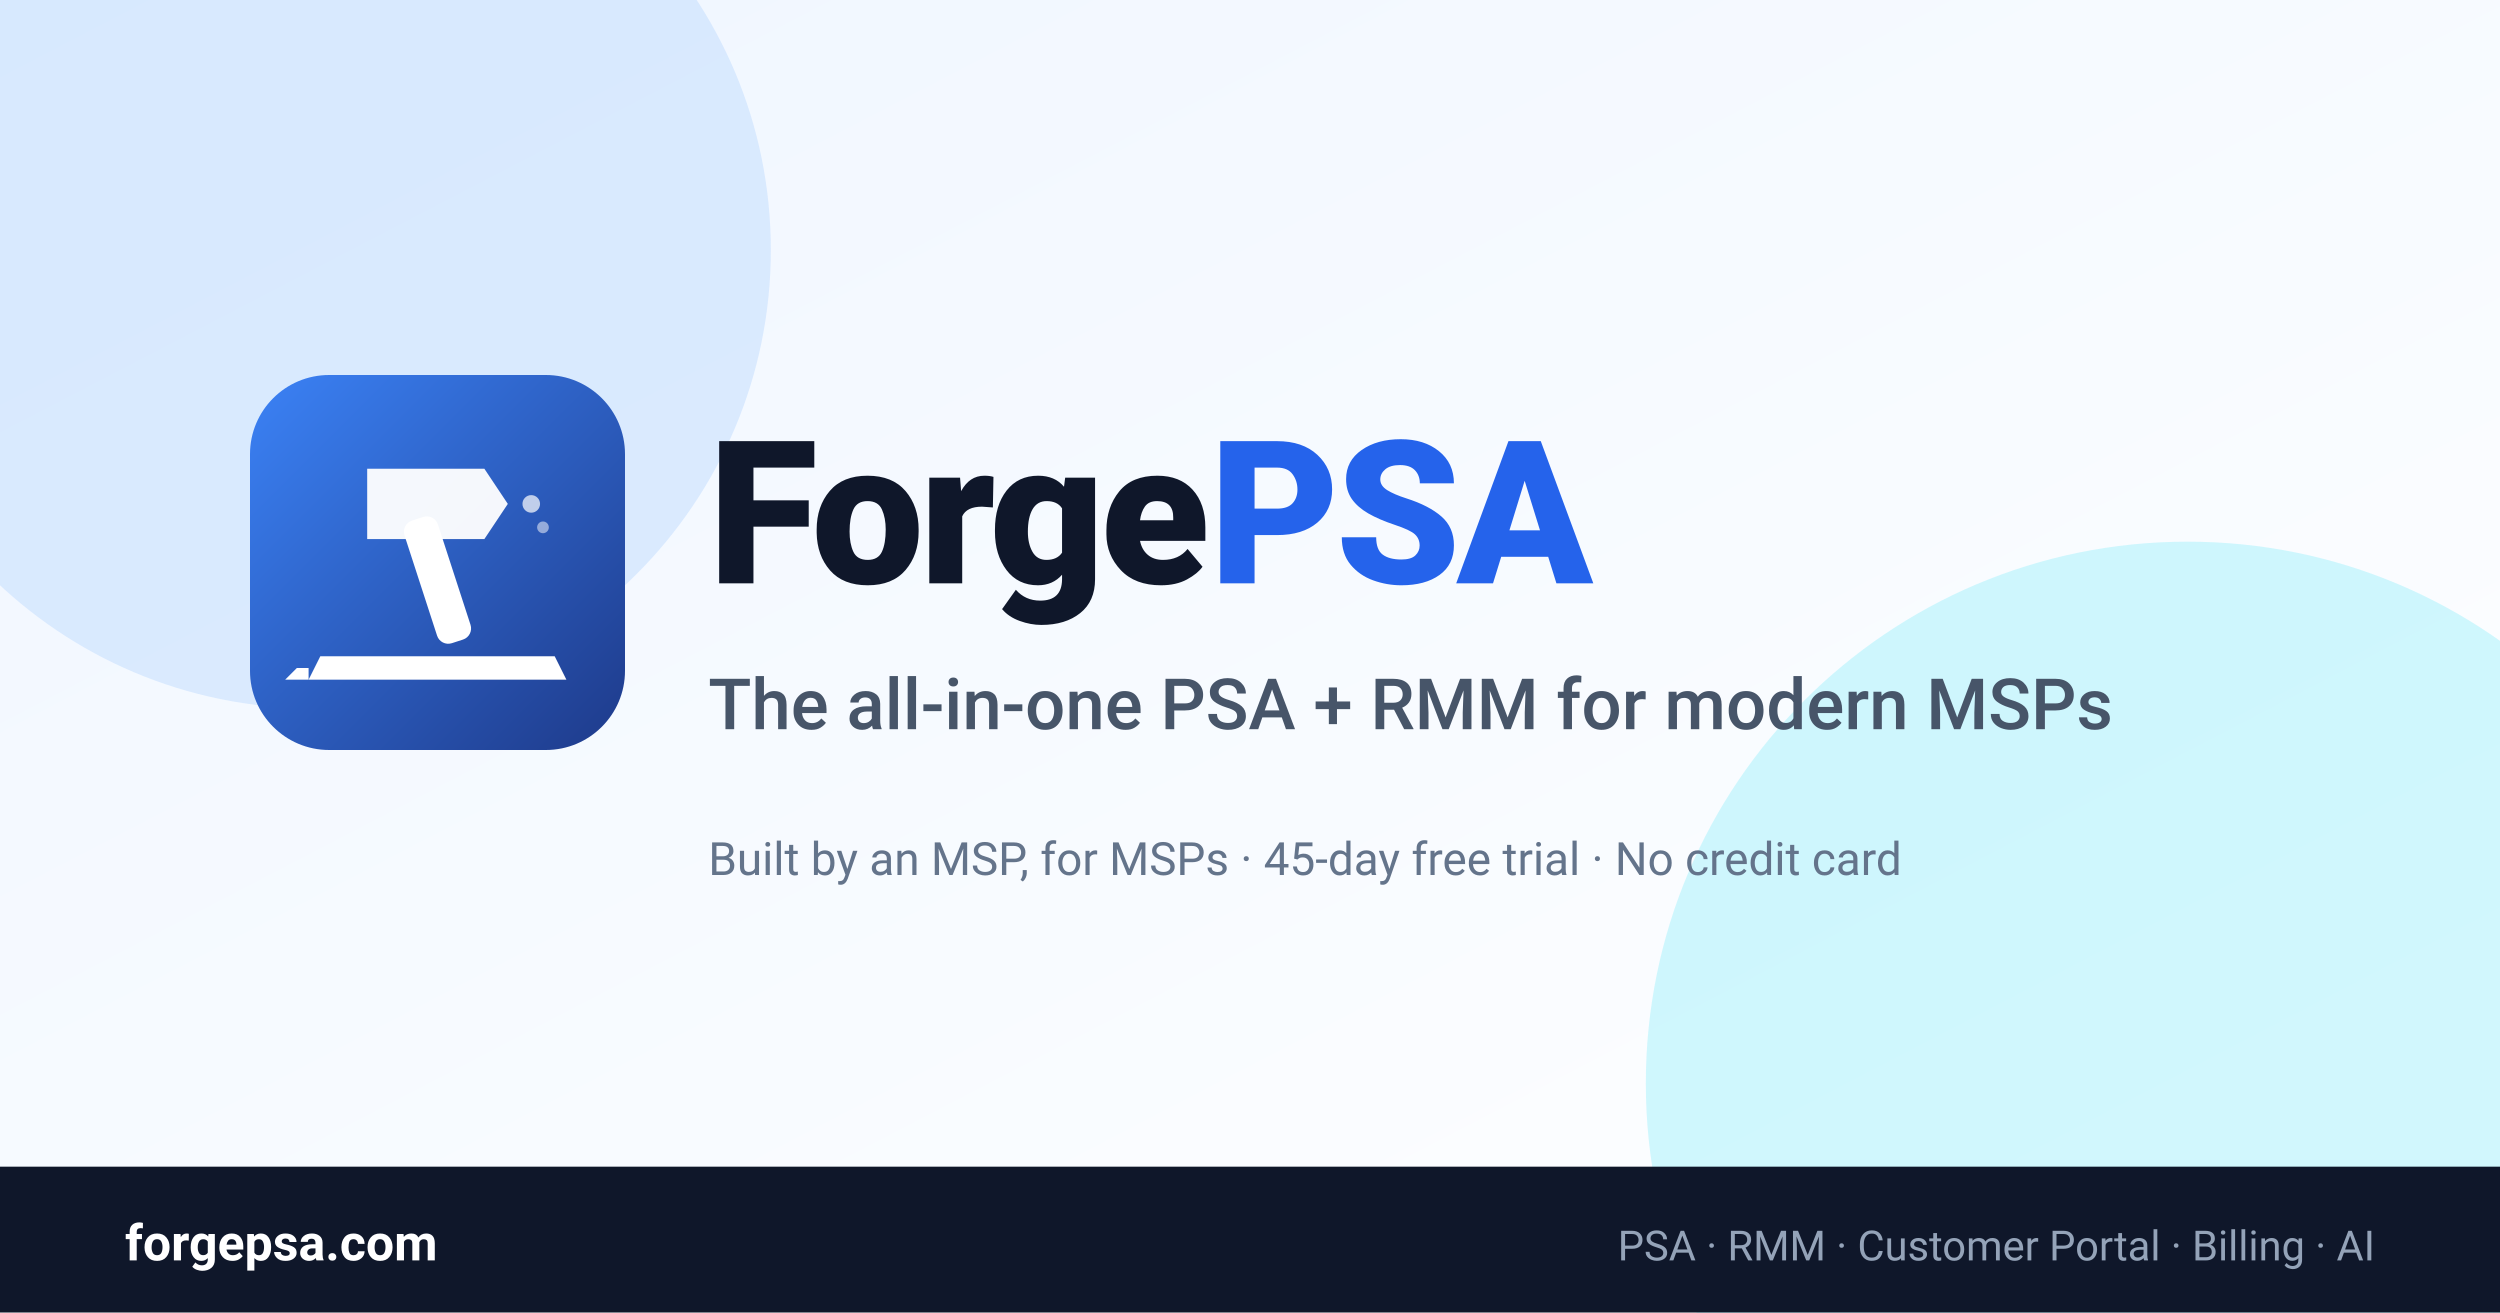
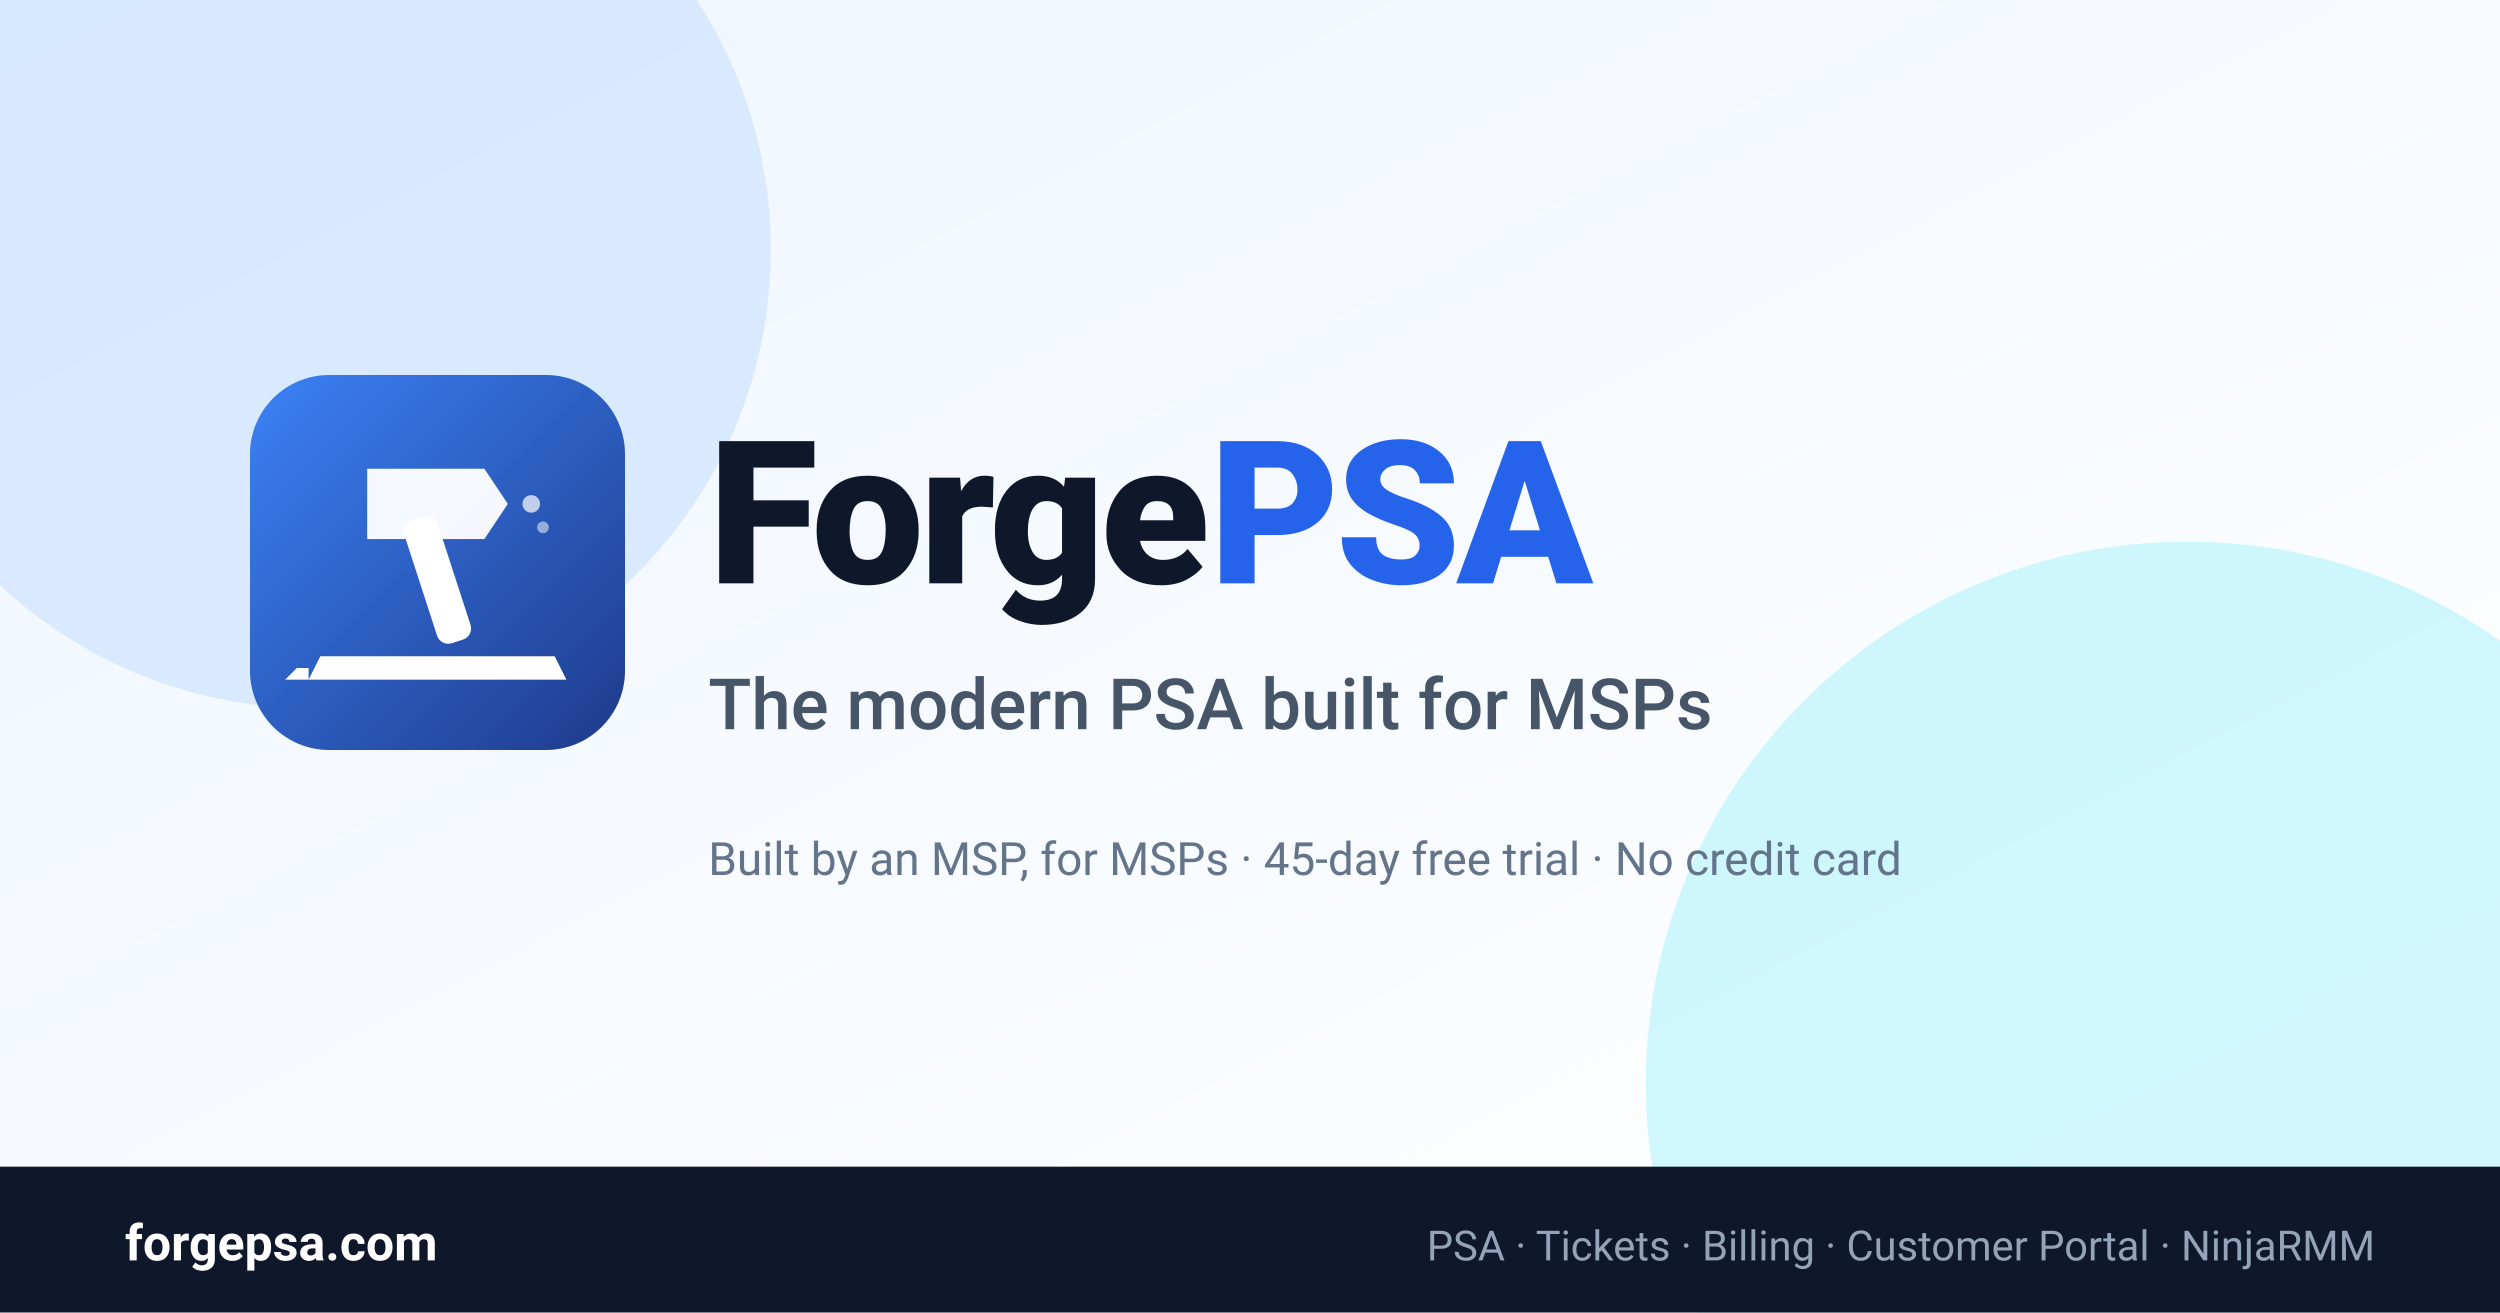
<svg xmlns="http://www.w3.org/2000/svg" viewBox="0 0 1200 630" width="1200" height="630">
  <defs>
    <linearGradient id="og-bg" x1="0" y1="0" x2="1" y2="1">
      <stop offset="0%" stop-color="#eff6ff" />
      <stop offset="100%" stop-color="#ffffff" />
    </linearGradient>
    <linearGradient id="og-mark" x1="0" y1="0" x2="1" y2="1">
      <stop offset="0%" stop-color="#3b82f6" />
      <stop offset="100%" stop-color="#1e3a8a" />
    </linearGradient>
  </defs>
  <rect width="1200" height="630" fill="url(#og-bg)" />
  <circle cx="150" cy="120" r="220" fill="#bfdbfe" opacity="0.5" />
  <circle cx="1050" cy="520" r="260" fill="#67e8f9" opacity="0.3" />
  <g transform="translate(120, 180)">
    <rect width="180" height="180" rx="38" fill="url(#og-mark)" />
    <g fill="#ffffff" transform="scale(2.8125)">
      <path d="M 20 16 L 40 16 L 44 22 L 40 28 L 20 28 Z" opacity="0.95" />
      <rect x="29" y="24" width="6" height="22" rx="2" transform="rotate(-18 32 35)" />
      <path d="M 12 48 L 52 48 L 54 52 L 10 52 Z" />
      <path d="M 10 52 L 6 52 L 8 50 L 10 50 Z" />
      <circle cx="48" cy="22" r="1.5" opacity="0.7" />
      <circle cx="50" cy="26" r="1" opacity="0.5" />
    </g>
  </g>
  <g transform="translate(340, 200)">
    <text x="0" y="80" font-family="-apple-system, BlinkMacSystemFont, 'Segoe UI', Roboto, sans-serif" font-size="96" font-weight="800" fill="#0f172a" letter-spacing="-2">
      Forge<tspan fill="#2563eb">PSA</tspan>
    </text>
    <text x="0" y="150" font-family="-apple-system, BlinkMacSystemFont, 'Segoe UI', Roboto, sans-serif" font-size="34" font-weight="500" fill="#475569">
-       The all-in-one PSA + RMM for modern MSPs
+       The modern PSA built for MSPs
    </text>
    <text x="0" y="220" font-family="-apple-system, BlinkMacSystemFont, 'Segoe UI', Roboto, sans-serif" font-size="22" font-weight="400" fill="#64748b">
      Built by an MSP, for MSPs · 45-day free trial · No credit card
    </text>
  </g>
  <g transform="translate(0, 560)">
    <rect width="1200" height="70" fill="#0f172a" />
    <text x="60" y="45" font-family="-apple-system, BlinkMacSystemFont, 'Segoe UI', Roboto, sans-serif" font-size="24" font-weight="600" fill="#ffffff">
      forgepsa.com
    </text>
    <text x="1140" y="45" font-family="-apple-system, BlinkMacSystemFont, 'Segoe UI', Roboto, sans-serif" font-size="20" font-weight="400" fill="#94a3b8" text-anchor="end">
-       PSA · RMM · Customer Portal · Billing · AI
+       PSA · Tickets · Billing · Customer Portal · NinjaRMM
    </text>
  </g>
</svg>
